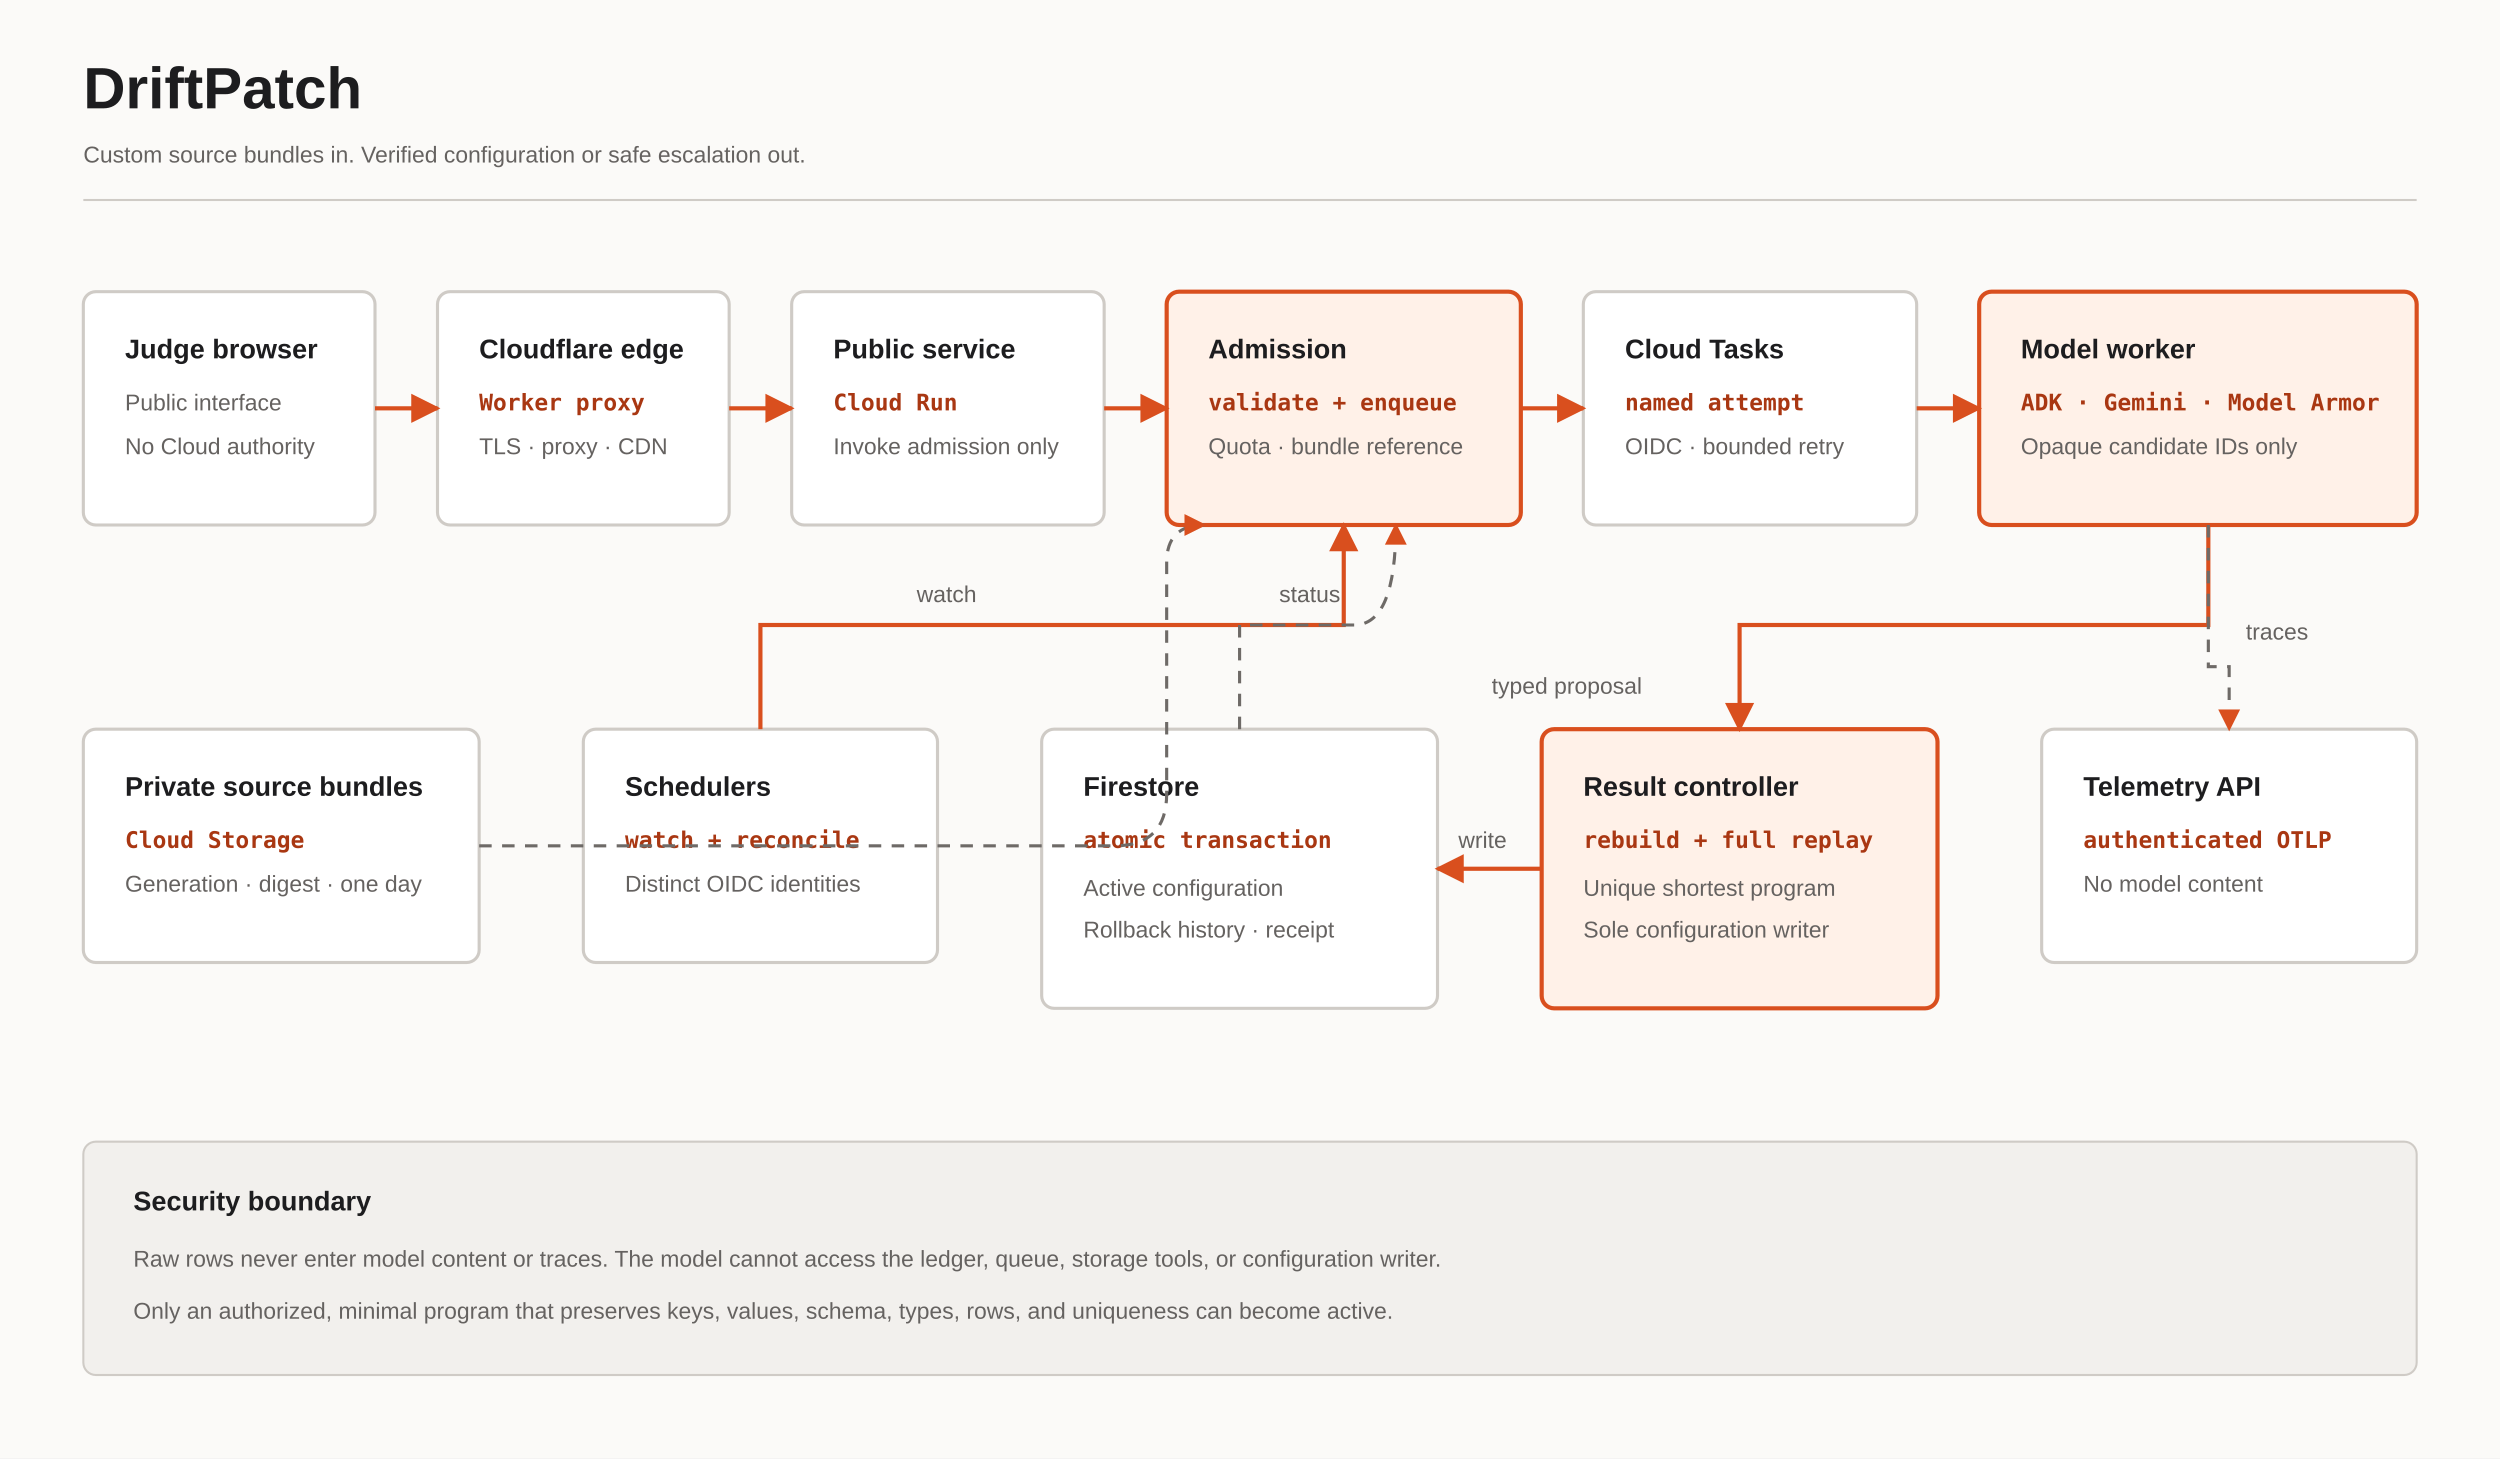
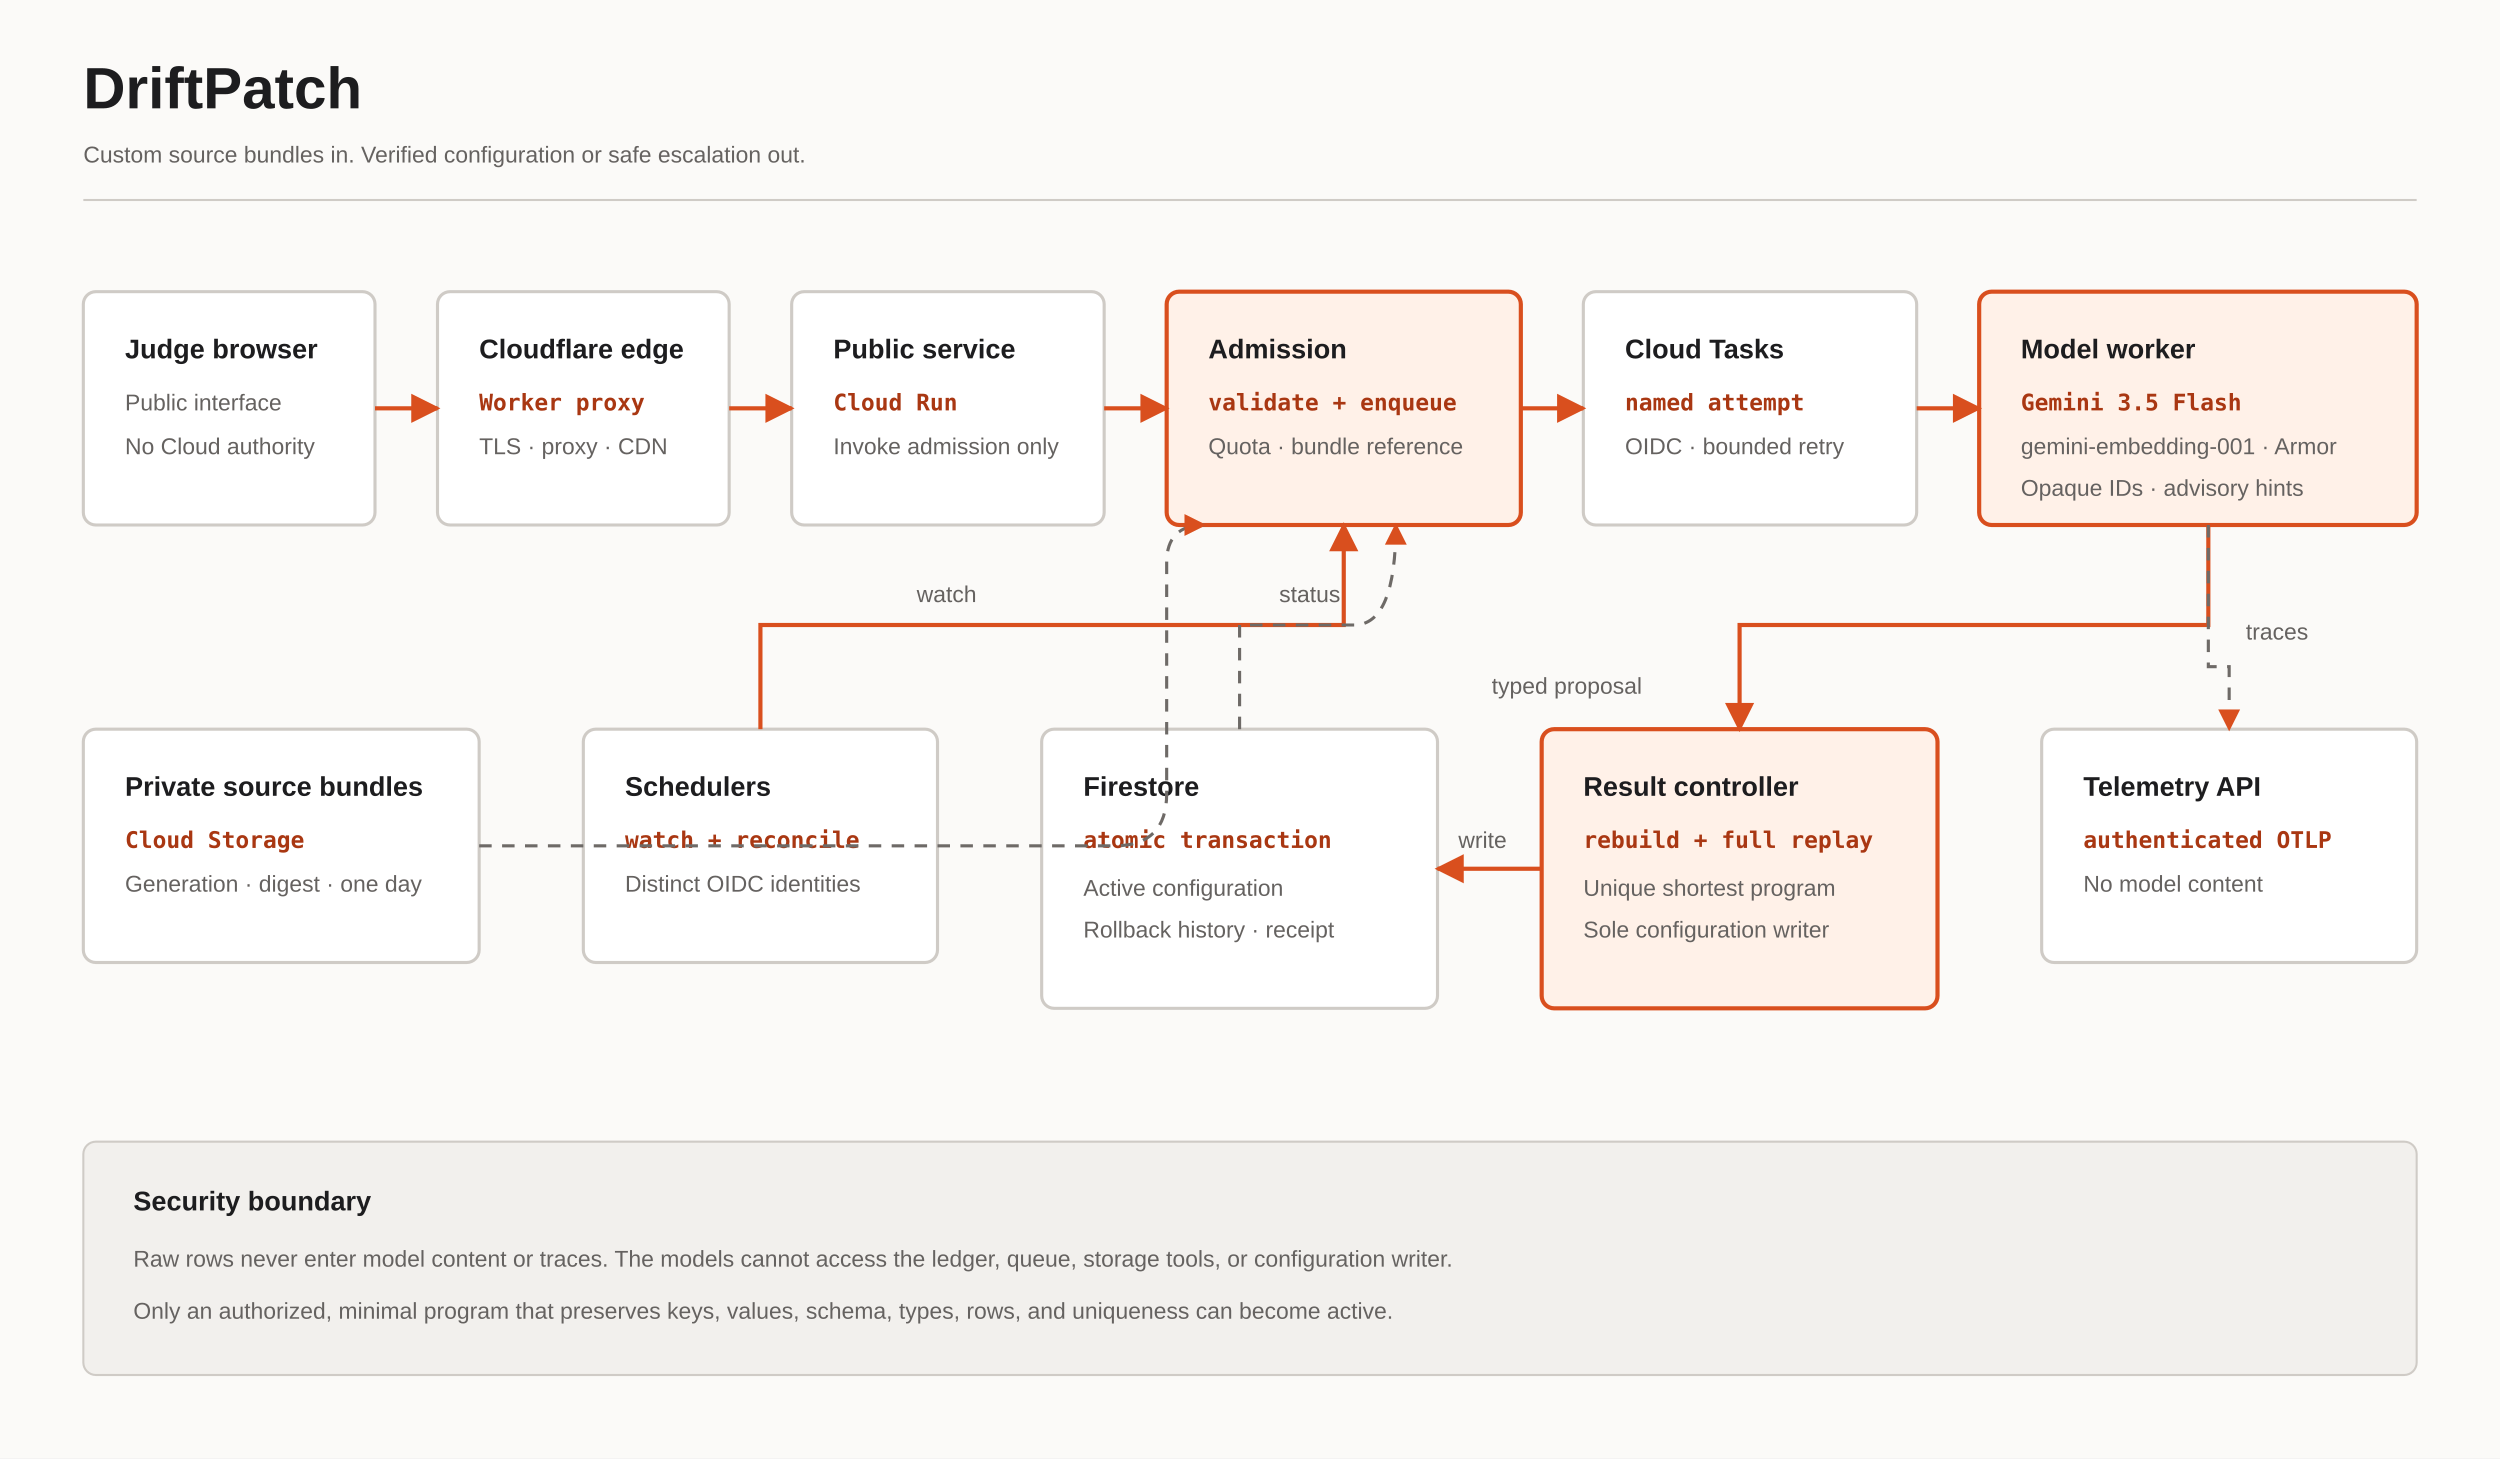
<svg xmlns="http://www.w3.org/2000/svg" width="1200" height="700" viewBox="0 0 1200 700" role="img" aria-labelledby="title desc">
  <defs>
    <marker id="arrow" viewBox="0 0 10 10" refX="9" refY="5" markerWidth="7" markerHeight="7" orient="auto-start-reverse">
      <path d="M 0 0 L 10 5 L 0 10 Z" fill="#D94F1E" />
    </marker>
    <style>
      .label { font: 600 13px "IBM Plex Sans", Arial, sans-serif; fill: #1D1D1F; }
      .meta { font: 400 11px "IBM Plex Sans", Arial, sans-serif; fill: #656260; }
      .code { font: 600 11px "Source Code Pro", monospace; fill: #A93712; }
      .node { fill: #FFFFFF; stroke: #CFCBC6; stroke-width: 1.5; }
      .control { fill: #FFF1E8; stroke: #D94F1E; stroke-width: 2; }
      .line { fill: none; stroke: #D94F1E; stroke-width: 2; marker-end: url(#arrow); }
      .read { fill: none; stroke: #6E6A67; stroke-width: 1.5; stroke-dasharray: 6 5; marker-end: url(#arrow); }
    </style>
  </defs>
  <rect width="1200" height="700" fill="#FBFAF8" />
  <text x="40" y="52" font-family="IBM Plex Sans, Arial, sans-serif" font-size="28" font-weight="700" fill="#1D1D1F">DriftPatch</text>
  <text x="40" y="78" class="meta">Custom source bundles in. Verified configuration or safe escalation out.</text>
  <line x1="40" y1="96" x2="1160" y2="96" stroke="#CFCBC6" />
  <rect class="node" x="40" y="140" width="140" height="112" rx="6" />
  <text class="label" x="60" y="172">Judge browser</text>
  <text class="meta" x="60" y="197">Public interface</text>
  <text class="meta" x="60" y="218">No Cloud authority</text>
  <rect class="node" x="210" y="140" width="140" height="112" rx="6" />
  <text class="label" x="230" y="172">Cloudflare edge</text>
  <text class="code" x="230" y="197">Worker proxy</text>
  <text class="meta" x="230" y="218">TLS · proxy · CDN</text>
  <rect class="node" x="380" y="140" width="150" height="112" rx="6" />
  <text class="label" x="400" y="172">Public service</text>
  <text class="code" x="400" y="197">Cloud Run</text>
  <text class="meta" x="400" y="218">Invoke admission only</text>
  <rect class="control" x="560" y="140" width="170" height="112" rx="6" />
  <text class="label" x="580" y="172">Admission</text>
  <text class="code" x="580" y="197">validate + enqueue</text>
  <text class="meta" x="580" y="218">Quota · bundle reference</text>
  <rect class="node" x="760" y="140" width="160" height="112" rx="6" />
  <text class="label" x="780" y="172">Cloud Tasks</text>
  <text class="code" x="780" y="197">named attempt</text>
  <text class="meta" x="780" y="218">OIDC · bounded retry</text>
  <rect class="control" x="950" y="140" width="210" height="112" rx="6" />
  <text class="label" x="970" y="172">Model worker</text>
-   <text class="code" x="970" y="197">ADK · Gemini · Model Armor</text>
-   <text class="meta" x="970" y="218">Opaque candidate IDs only</text>
+   <text class="code" x="970" y="197">Gemini 3.5 Flash</text>
+   <text class="meta" x="970" y="218">gemini-embedding-001 · Armor</text>
+   <text class="meta" x="970" y="238">Opaque IDs · advisory hints</text>
  <path class="line" d="M 180 196 H 210" />
  <path class="line" d="M 350 196 H 380" />
  <path class="line" d="M 530 196 H 560" />
  <path class="line" d="M 730 196 H 760" />
  <path class="line" d="M 920 196 H 950" />
  <rect class="node" x="40" y="350" width="190" height="112" rx="6" />
  <text class="label" x="60" y="382">Private source bundles</text>
  <text class="code" x="60" y="407">Cloud Storage</text>
  <text class="meta" x="60" y="428">Generation · digest · one day</text>
  <rect class="node" x="280" y="350" width="170" height="112" rx="6" />
  <text class="label" x="300" y="382">Schedulers</text>
  <text class="code" x="300" y="407">watch + reconcile</text>
  <text class="meta" x="300" y="428">Distinct OIDC identities</text>
  <rect class="node" x="500" y="350" width="190" height="134" rx="6" />
  <text class="label" x="520" y="382">Firestore</text>
  <text class="code" x="520" y="407">atomic transaction</text>
  <text class="meta" x="520" y="430">Active configuration</text>
  <text class="meta" x="520" y="450">Rollback history · receipt</text>
  <rect class="control" x="740" y="350" width="190" height="134" rx="6" />
  <text class="label" x="760" y="382">Result controller</text>
  <text class="code" x="760" y="407">rebuild + full replay</text>
  <text class="meta" x="760" y="430">Unique shortest program</text>
  <text class="meta" x="760" y="450">Sole configuration writer</text>
  <rect class="node" x="980" y="350" width="180" height="112" rx="6" />
  <text class="label" x="1000" y="382">Telemetry API</text>
  <text class="code" x="1000" y="407">authenticated OTLP</text>
  <text class="meta" x="1000" y="428">No model content</text>
  <path class="line" d="M 365 350 V 300 H 645 V 252" />
  <path class="read" d="M 230 406 H 535 Q 560 406 560 381 V 270 Q 560 252 578 252" />
  <path class="line" d="M 1060 252 V 300 H 835 V 350" />
  <path class="line" d="M 740 417 H 690" />
  <path class="read" d="M 595 350 V 300 H 650 Q 670 300 670 252" />
  <path class="read" d="M 1060 252 V 320 H 1070 V 350" />
  <text class="meta" x="440" y="289">watch</text>
  <text class="meta" x="716" y="333">typed proposal</text>
  <text class="meta" x="700" y="407">write</text>
  <text class="meta" x="614" y="289">status</text>
  <text class="meta" x="1078" y="307">traces</text>
  <rect x="40" y="548" width="1120" height="112" rx="6" fill="#F2F0ED" stroke="#CFCBC6" />
  <text class="label" x="64" y="581">Security boundary</text>
-   <text class="meta" x="64" y="608">Raw rows never enter model content or traces. The model cannot access the ledger, queue, storage tools, or configuration writer.</text>
+   <text class="meta" x="64" y="608">Raw rows never enter model content or traces. The models cannot access the ledger, queue, storage tools, or configuration writer.</text>
  <text class="meta" x="64" y="633">Only an authorized, minimal program that preserves keys, values, schema, types, rows, and uniqueness can become active.</text>
</svg>
